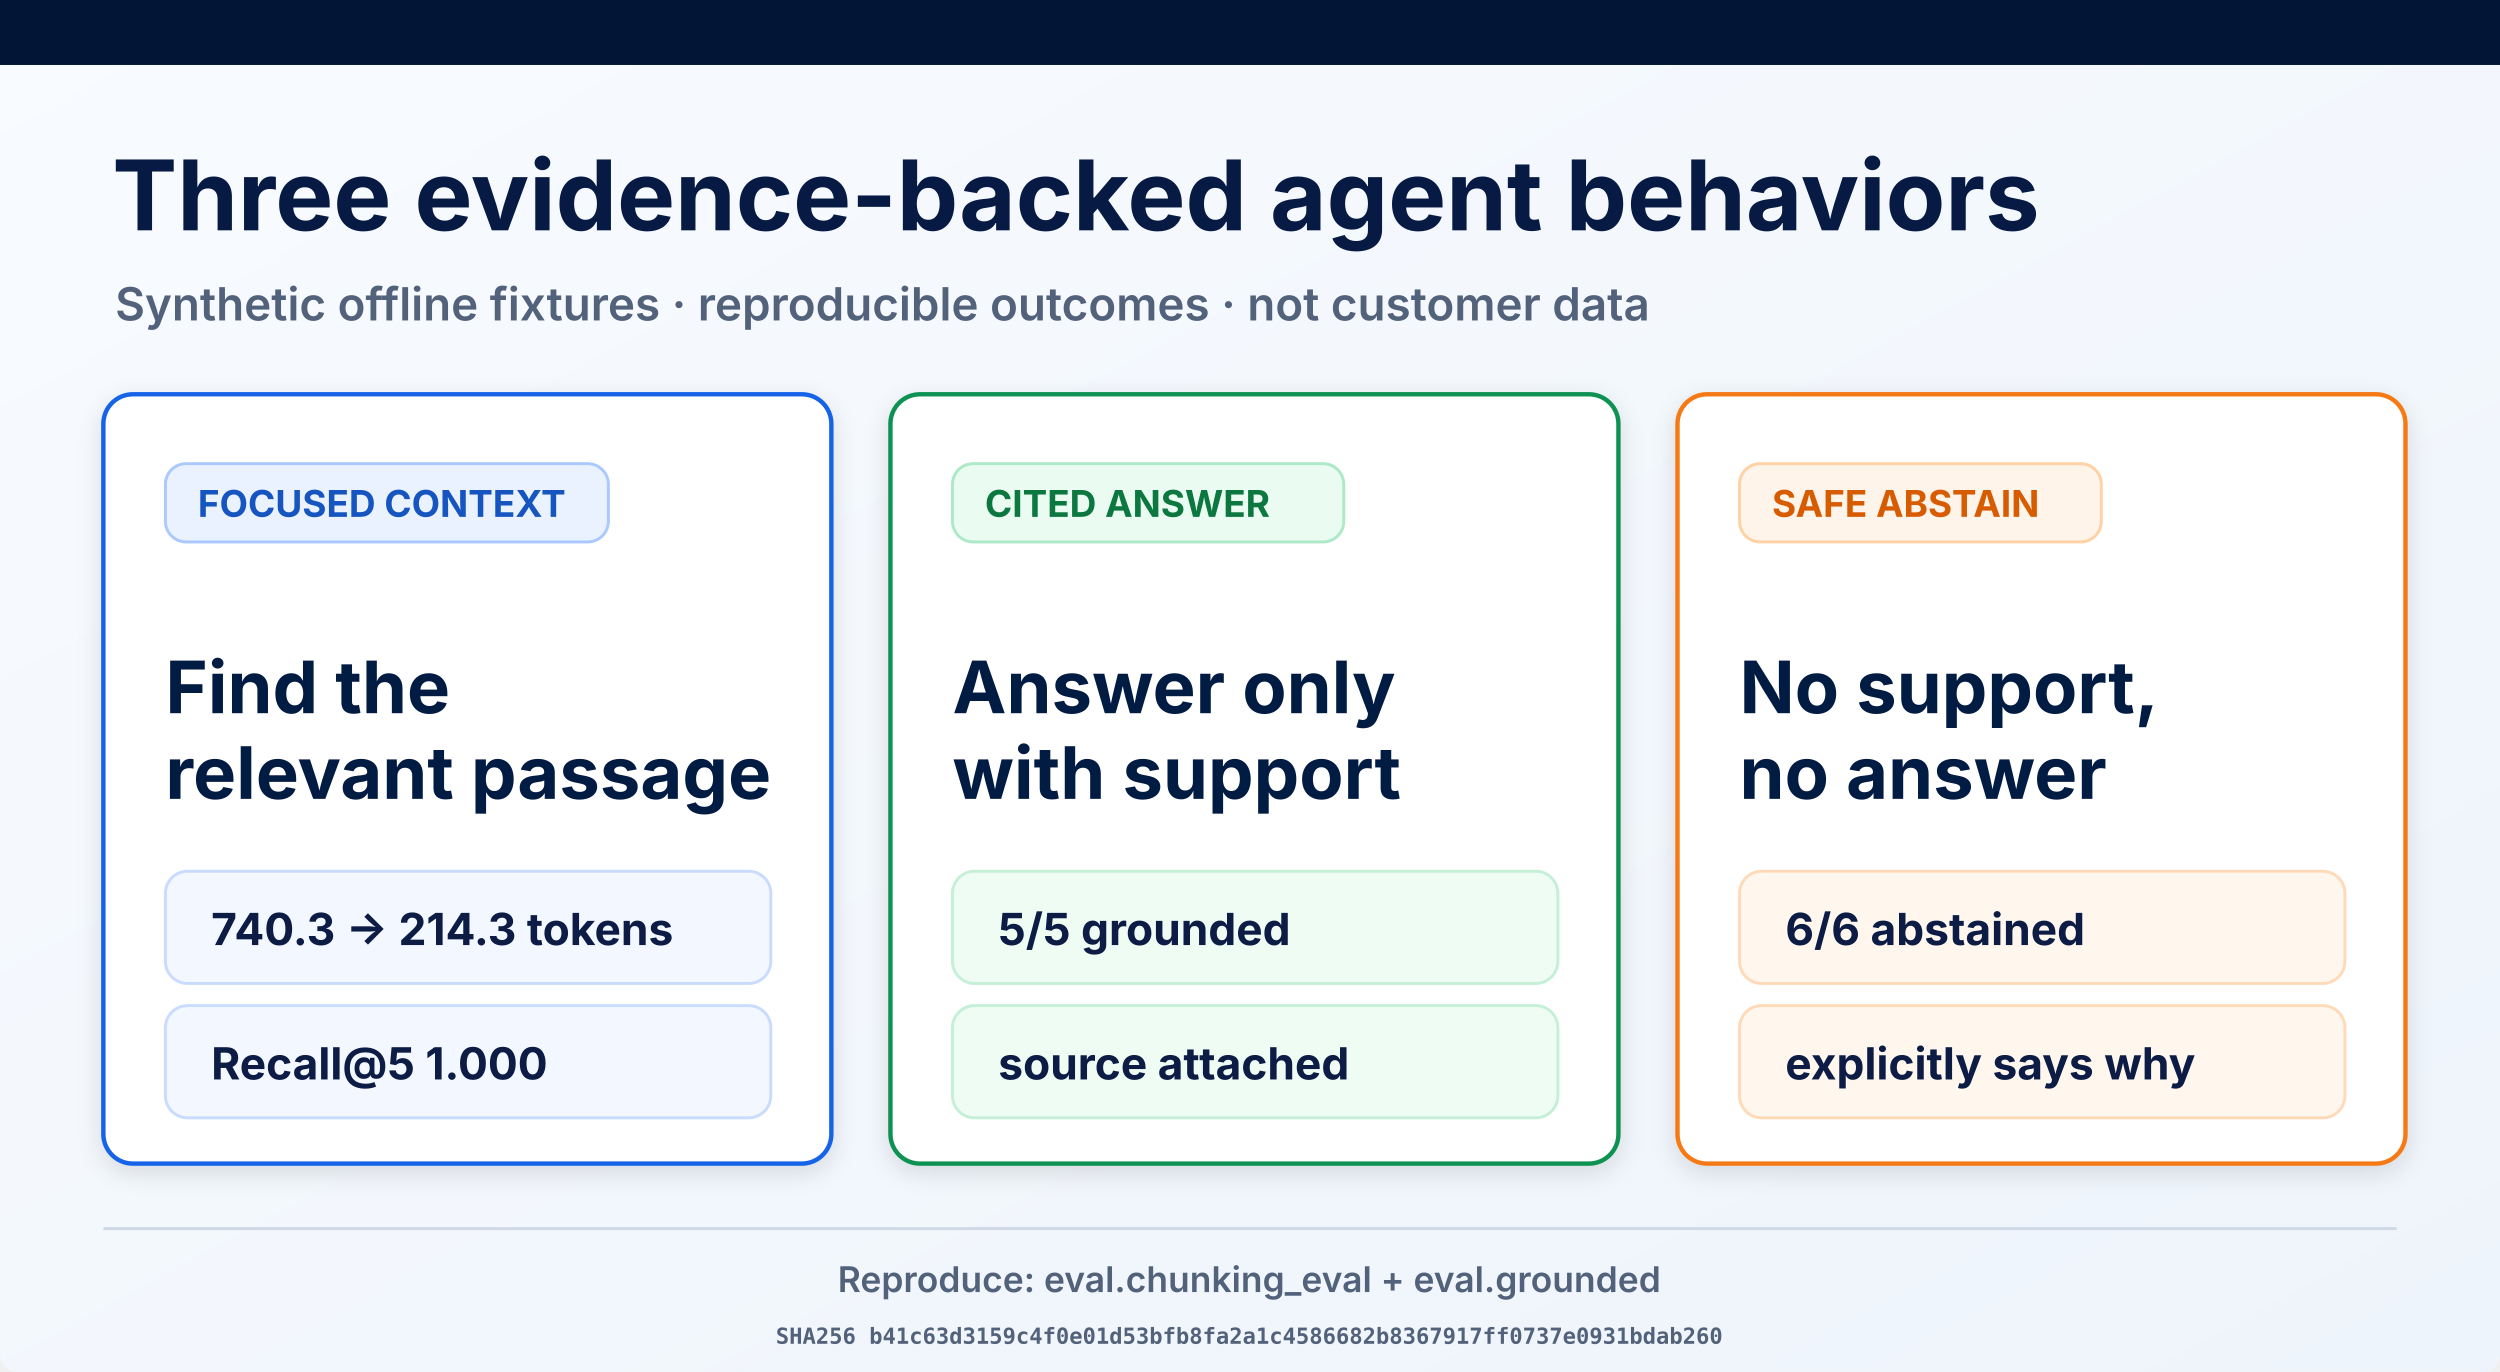
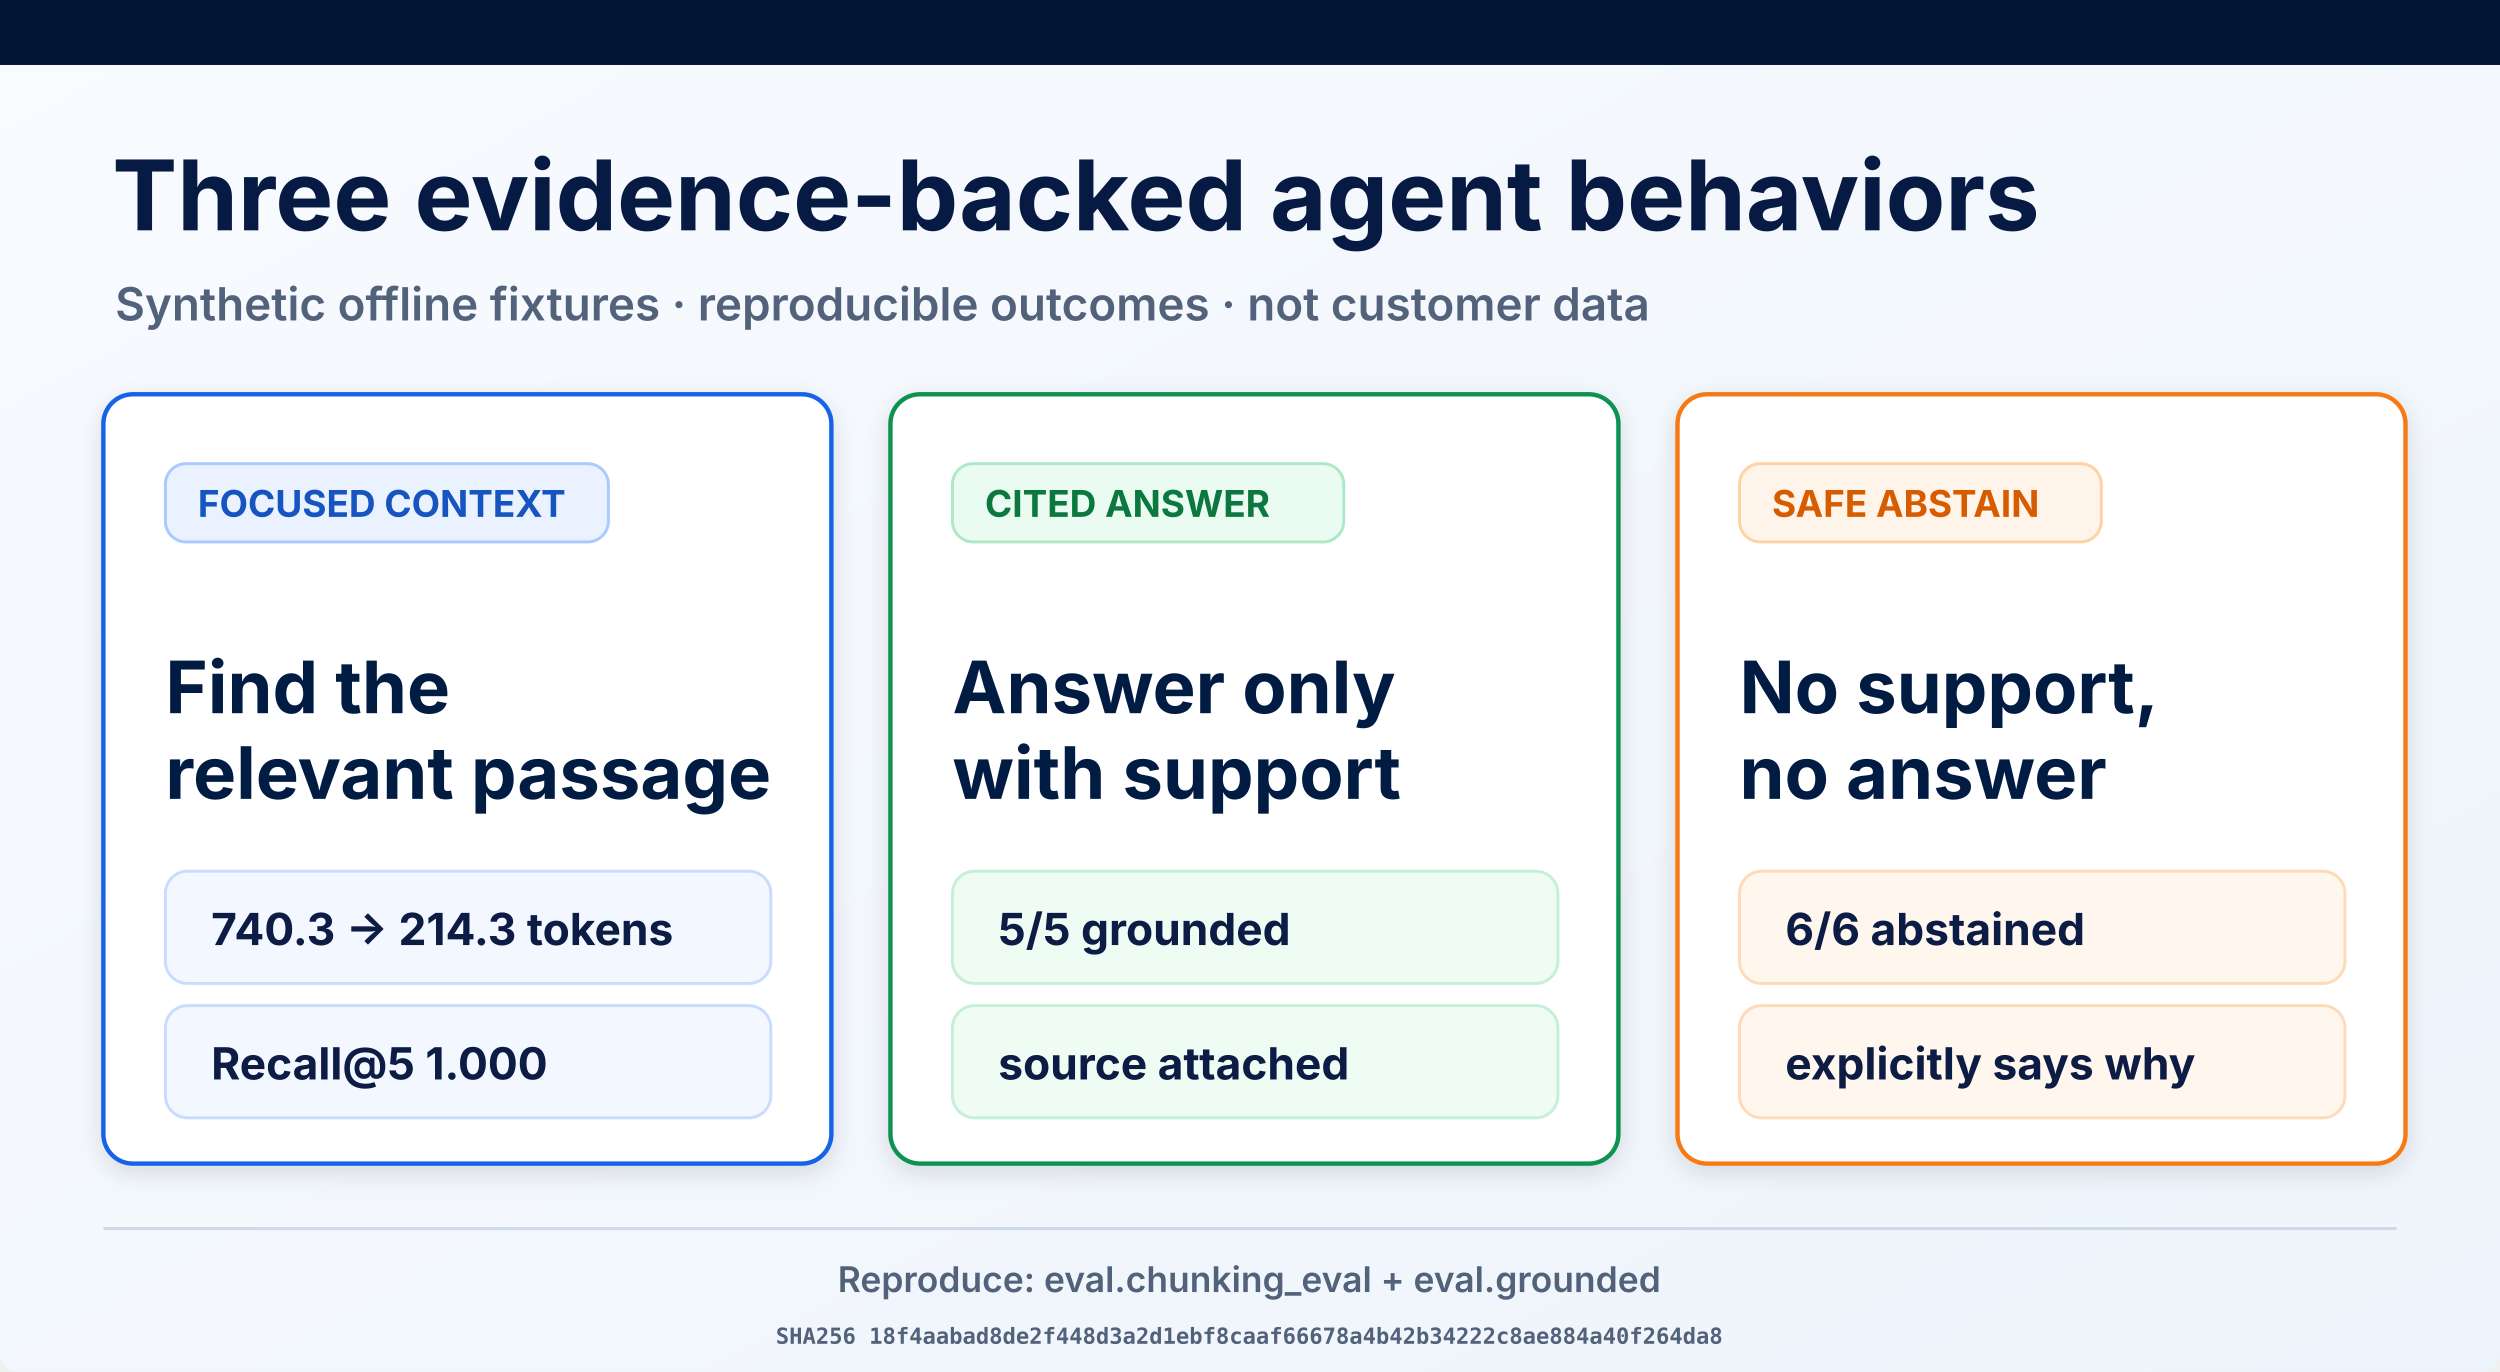
<svg xmlns="http://www.w3.org/2000/svg" width="1693" height="929" viewBox="0 0 1693 929" role="img" aria-labelledby="title desc">
  <defs>
    <linearGradient id="page" x1="0" y1="0" x2="1" y2="1">
      <stop offset="0" stop-color="#f8fbff" />
      <stop offset="1" stop-color="#eef4fb" />
    </linearGradient>
    <filter id="shadow" x="-10%" y="-10%" width="120%" height="130%">
      <feDropShadow dx="0" dy="5" stdDeviation="8" flood-opacity=".12" />
    </filter>
  </defs>
  <rect width="1693" height="929" rx="12" fill="url(#page)" />
  <rect width="1693" height="44" fill="#021536" />
  <text x="76" y="156" font-family="Inter, Arial, sans-serif" font-size="66" font-weight="700" fill="#061a43">Three evidence-backed agent behaviors</text>
  <text x="78" y="217" font-family="Inter, Arial, sans-serif" font-size="31" font-weight="600" fill="#53627b">Synthetic offline fixtures · reproducible outcomes · not customer data</text>
  <g filter="url(#shadow)">
    <rect x="70" y="267" width="493" height="521" rx="20" fill="#fff" stroke="#1763e8" stroke-width="3" />
    <rect x="112" y="314" width="300" height="53" rx="14" fill="#eaf2ff" stroke="#a9c9ff" stroke-width="2" />
    <text x="134" y="350" font-family="Inter, Arial, sans-serif" font-size="25" font-weight="700" fill="#1554c0">FOCUSED CONTEXT</text>
    <text x="112" y="483" font-family="Inter, Arial, sans-serif" font-size="49" font-weight="700" fill="#061a43">Find the</text>
    <text x="112" y="541" font-family="Inter, Arial, sans-serif" font-size="49" font-weight="700" fill="#061a43">relevant passage</text>
    <rect x="112" y="590" width="410" height="76" rx="15" fill="#f3f7ff" stroke="#c9dcff" stroke-width="2" />
    <text x="143" y="640" font-family="Inter, Arial, sans-serif" font-size="30" font-weight="700" fill="#0a1b44">740.3 → 214.3 tokens</text>
    <rect x="112" y="681" width="410" height="76" rx="15" fill="#f3f7ff" stroke="#c9dcff" stroke-width="2" />
    <text x="143" y="731" font-family="Inter, Arial, sans-serif" font-size="30" font-weight="700" fill="#0a1b44">Recall@5 1.000</text>
  </g>
  <g filter="url(#shadow)">
    <rect x="603" y="267" width="493" height="521" rx="20" fill="#fff" stroke="#109252" stroke-width="3" />
    <rect x="645" y="314" width="265" height="53" rx="14" fill="#eafbf1" stroke="#ade9c7" stroke-width="2" />
    <text x="667" y="350" font-family="Inter, Arial, sans-serif" font-size="25" font-weight="700" fill="#08773f">CITED ANSWER</text>
    <text x="645" y="483" font-family="Inter, Arial, sans-serif" font-size="49" font-weight="700" fill="#061a43">Answer only</text>
    <text x="645" y="541" font-family="Inter, Arial, sans-serif" font-size="49" font-weight="700" fill="#061a43">with support</text>
    <rect x="645" y="590" width="410" height="76" rx="15" fill="#effcf4" stroke="#c5efd6" stroke-width="2" />
    <text x="676" y="640" font-family="Inter, Arial, sans-serif" font-size="30" font-weight="700" fill="#0a1b44">5/5 grounded</text>
    <rect x="645" y="681" width="410" height="76" rx="15" fill="#effcf4" stroke="#c5efd6" stroke-width="2" />
    <text x="676" y="731" font-family="Inter, Arial, sans-serif" font-size="30" font-weight="700" fill="#0a1b44">source attached</text>
  </g>
  <g filter="url(#shadow)">
    <rect x="1136" y="267" width="493" height="521" rx="20" fill="#fff" stroke="#f57a19" stroke-width="3" />
    <rect x="1178" y="314" width="245" height="53" rx="14" fill="#fff4e9" stroke="#ffd1a4" stroke-width="2" />
    <text x="1200" y="350" font-family="Inter, Arial, sans-serif" font-size="25" font-weight="700" fill="#d75c06">SAFE ABSTAIN</text>
    <text x="1178" y="483" font-family="Inter, Arial, sans-serif" font-size="49" font-weight="700" fill="#061a43">No support,</text>
    <text x="1178" y="541" font-family="Inter, Arial, sans-serif" font-size="49" font-weight="700" fill="#061a43">no answer</text>
    <rect x="1178" y="590" width="410" height="76" rx="15" fill="#fff7ee" stroke="#ffdab9" stroke-width="2" />
    <text x="1209" y="640" font-family="Inter, Arial, sans-serif" font-size="30" font-weight="700" fill="#0a1b44">6/6 abstained</text>
    <rect x="1178" y="681" width="410" height="76" rx="15" fill="#fff7ee" stroke="#ffdab9" stroke-width="2" />
    <text x="1209" y="731" font-family="Inter, Arial, sans-serif" font-size="30" font-weight="700" fill="#0a1b44">explicitly says why</text>
  </g>
  <line x1="70" y1="832" x2="1623" y2="832" stroke="#ced8e7" stroke-width="2" />
  <text x="846" y="875" text-anchor="middle" font-family="Inter, Arial, sans-serif" font-size="24" font-weight="600" fill="#53627b">Reproduce: eval.chunking_eval + eval.grounded</text>
-   <text x="846" y="910" text-anchor="middle" font-family="ui-monospace, monospace" font-size="15" font-weight="600" fill="#53627b">SHA256 b41c63d3159c4f0e01d53bfb8fa2a1c4586682b8367917ff0737e0931bdab260</text>
+   <text x="846" y="910" text-anchor="middle" font-family="ui-monospace, monospace" font-size="15" font-weight="600" fill="#53627b">SHA256 18f4aabad8de2f448d3a2d1ebf8caaf66678a4b42b34222c8ae884a40f264da8</text>
</svg>
